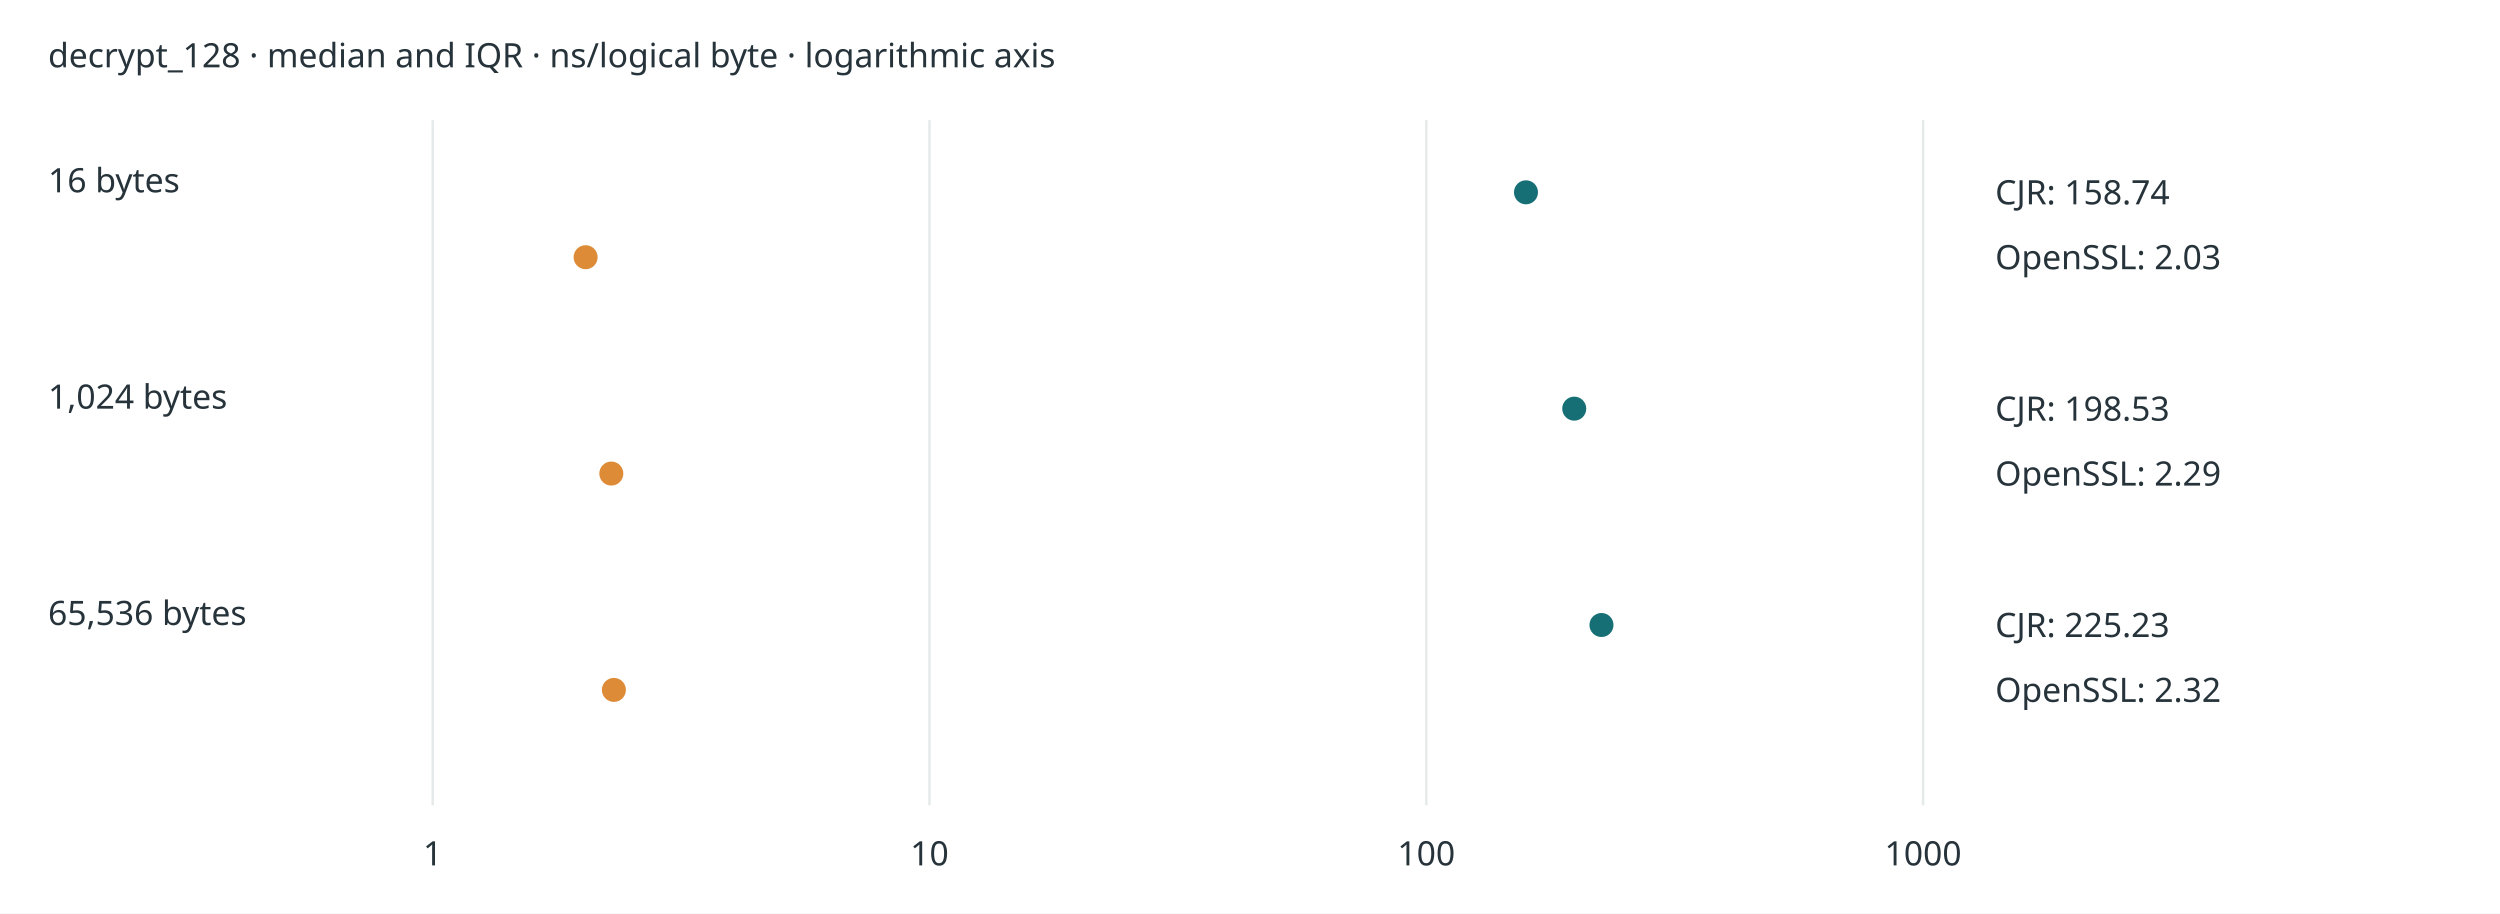
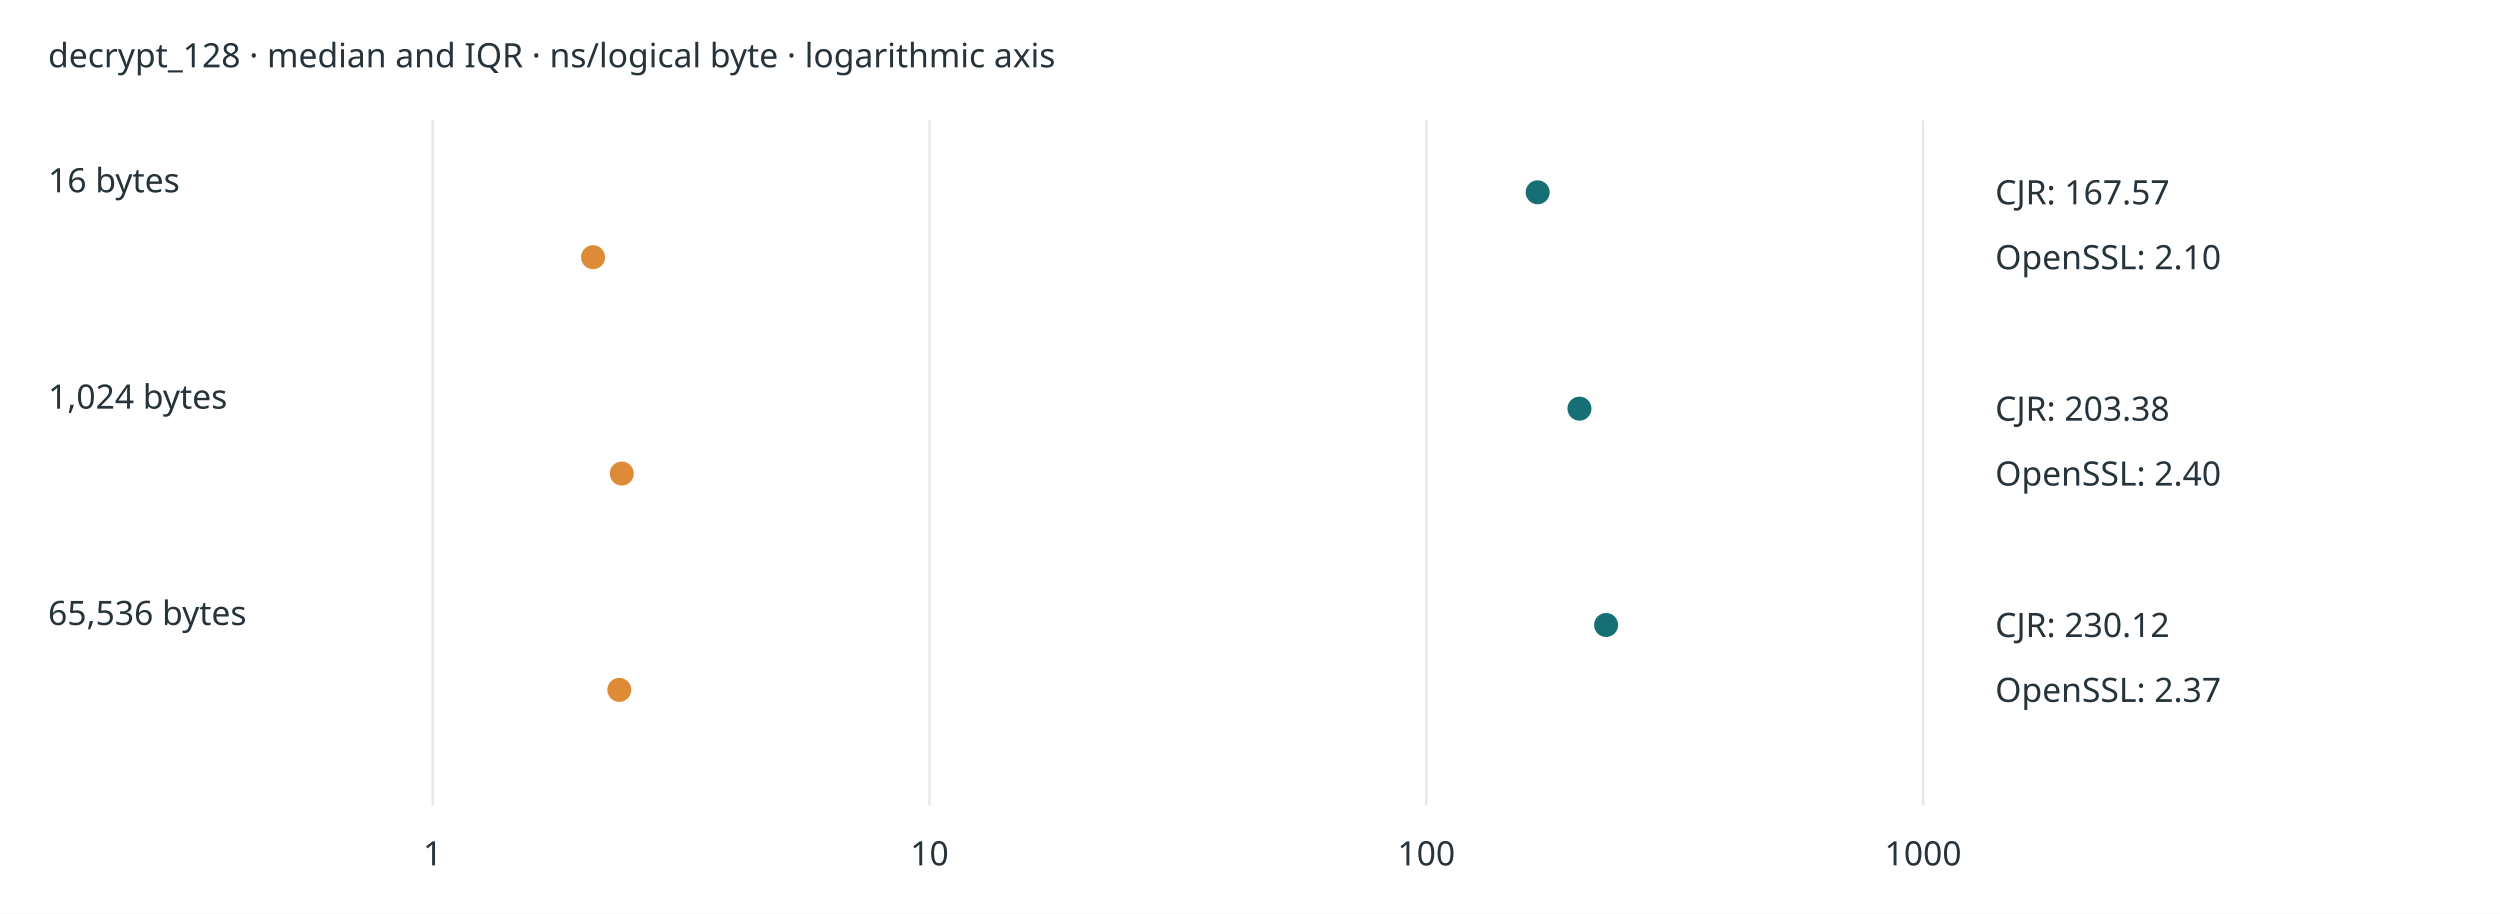
<svg xmlns="http://www.w3.org/2000/svg" viewBox="0 0 1040 380" role="img">
  <rect width="100%" height="100%" fill="white" />
  <style>text{font:14px system-ui;fill:#26333a}</style>
  <text x="20" y="28">decrypt_128 · median and IQR · ns/logical byte · logarithmic axis</text>
  <path d="M 180.0 50 V 335" stroke="#e4e9e9" />
  <text x="180.0" y="360" text-anchor="middle">1</text>
  <path d="M 386.667 50 V 335" stroke="#e4e9e9" />
  <text x="386.667" y="360" text-anchor="middle">10</text>
  <path d="M 593.333 50 V 335" stroke="#e4e9e9" />
  <text x="593.333" y="360" text-anchor="middle">100</text>
  <path d="M 800.0 50 V 335" stroke="#e4e9e9" />
  <text x="800.0" y="360" text-anchor="middle">1000</text>
  <text x="20" y="80">16 bytes</text>
-   <path d="M 634.565 80 H 635.194" stroke="#176f76" stroke-width="5" />
-   <circle cx="634.807" cy="80" r="5" fill="#176f76" />
-   <text x="830" y="85">CJR: 158.74</text>
-   <path d="M 242.42 107 H 243.86" stroke="#de8b37" stroke-width="5" />
-   <circle cx="243.616" cy="107" r="5" fill="#de8b37" />
-   <text x="830" y="112">OpenSSL: 2.03</text>
+   <path d="M 638.064 80 H 640.243" stroke="#176f76" stroke-width="5" />
+   <circle cx="639.668" cy="80" r="5" fill="#176f76" />
+   <text x="830" y="85">CJR: 167.57</text>
+   <path d="M 246.096 107 H 247.107" stroke="#de8b37" stroke-width="5" />
+   <circle cx="246.711" cy="107" r="5" fill="#de8b37" />
+   <text x="830" y="112">OpenSSL: 2.10</text>
  <text x="20" y="170">1,024 bytes</text>
-   <path d="M 654.781 170 H 655.301" stroke="#176f76" stroke-width="5" />
-   <circle cx="654.885" cy="170" r="5" fill="#176f76" />
-   <text x="830" y="175">CJR: 198.53</text>
-   <path d="M 253.961 197 H 254.872" stroke="#de8b37" stroke-width="5" />
-   <circle cx="254.308" cy="197" r="5" fill="#de8b37" />
-   <text x="830" y="202">OpenSSL: 2.29</text>
+   <path d="M 656.043 170 H 657.422" stroke="#176f76" stroke-width="5" />
+   <circle cx="657.052" cy="170" r="5" fill="#176f76" />
+   <text x="830" y="175">CJR: 203.38</text>
+   <path d="M 258.605 197 H 259.143" stroke="#de8b37" stroke-width="5" />
+   <circle cx="258.659" cy="197" r="5" fill="#de8b37" />
+   <text x="830" y="202">OpenSSL: 2.40</text>
  <text x="20" y="260">65,536 bytes</text>
-   <path d="M 665.98 260 H 666.4" stroke="#176f76" stroke-width="5" />
-   <circle cx="666.211" cy="260" r="5" fill="#176f76" />
-   <text x="830" y="265">CJR: 225.23</text>
-   <path d="M 255.132 287 H 255.76" stroke="#de8b37" stroke-width="5" />
-   <circle cx="255.379" cy="287" r="5" fill="#de8b37" />
-   <text x="830" y="292">OpenSSL: 2.32</text>
+   <path d="M 666.977 260 H 668.321" stroke="#176f76" stroke-width="5" />
+   <circle cx="668.136" cy="260" r="5" fill="#176f76" />
+   <text x="830" y="265">CJR: 230.12</text>
+   <path d="M 256.871 287 H 258.346" stroke="#de8b37" stroke-width="5" />
+   <circle cx="257.635" cy="287" r="5" fill="#de8b37" />
+   <text x="830" y="292">OpenSSL: 2.37</text>
</svg>
